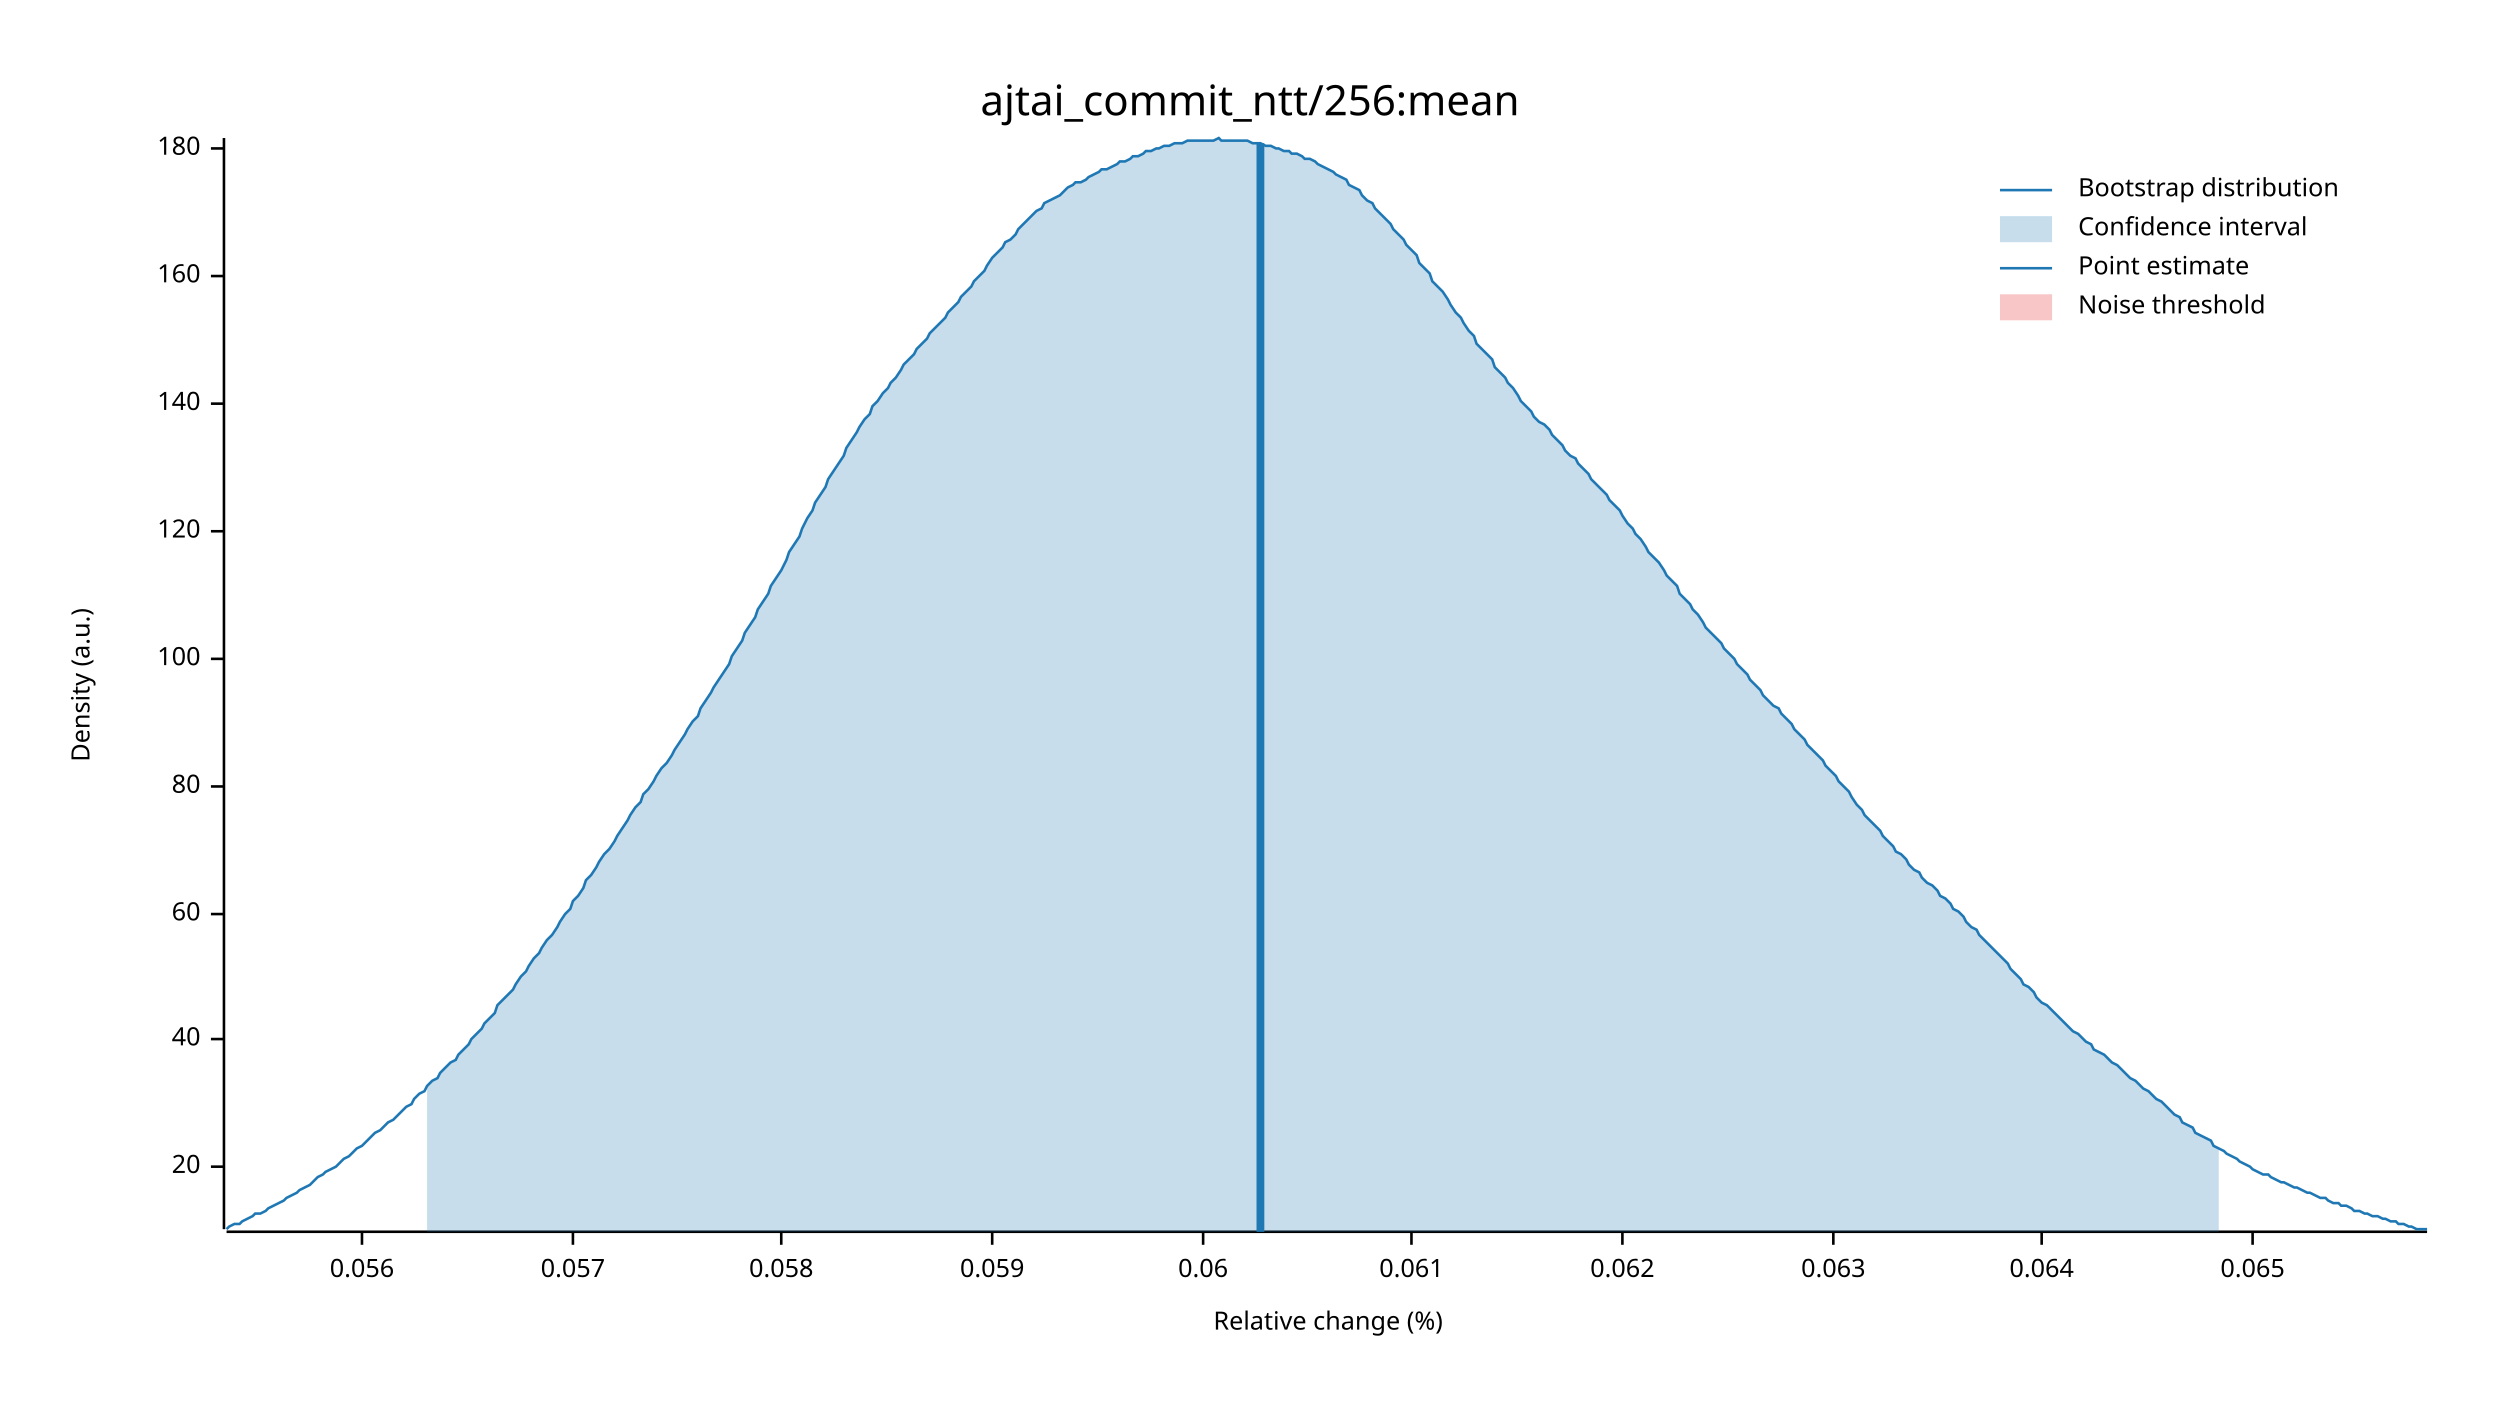
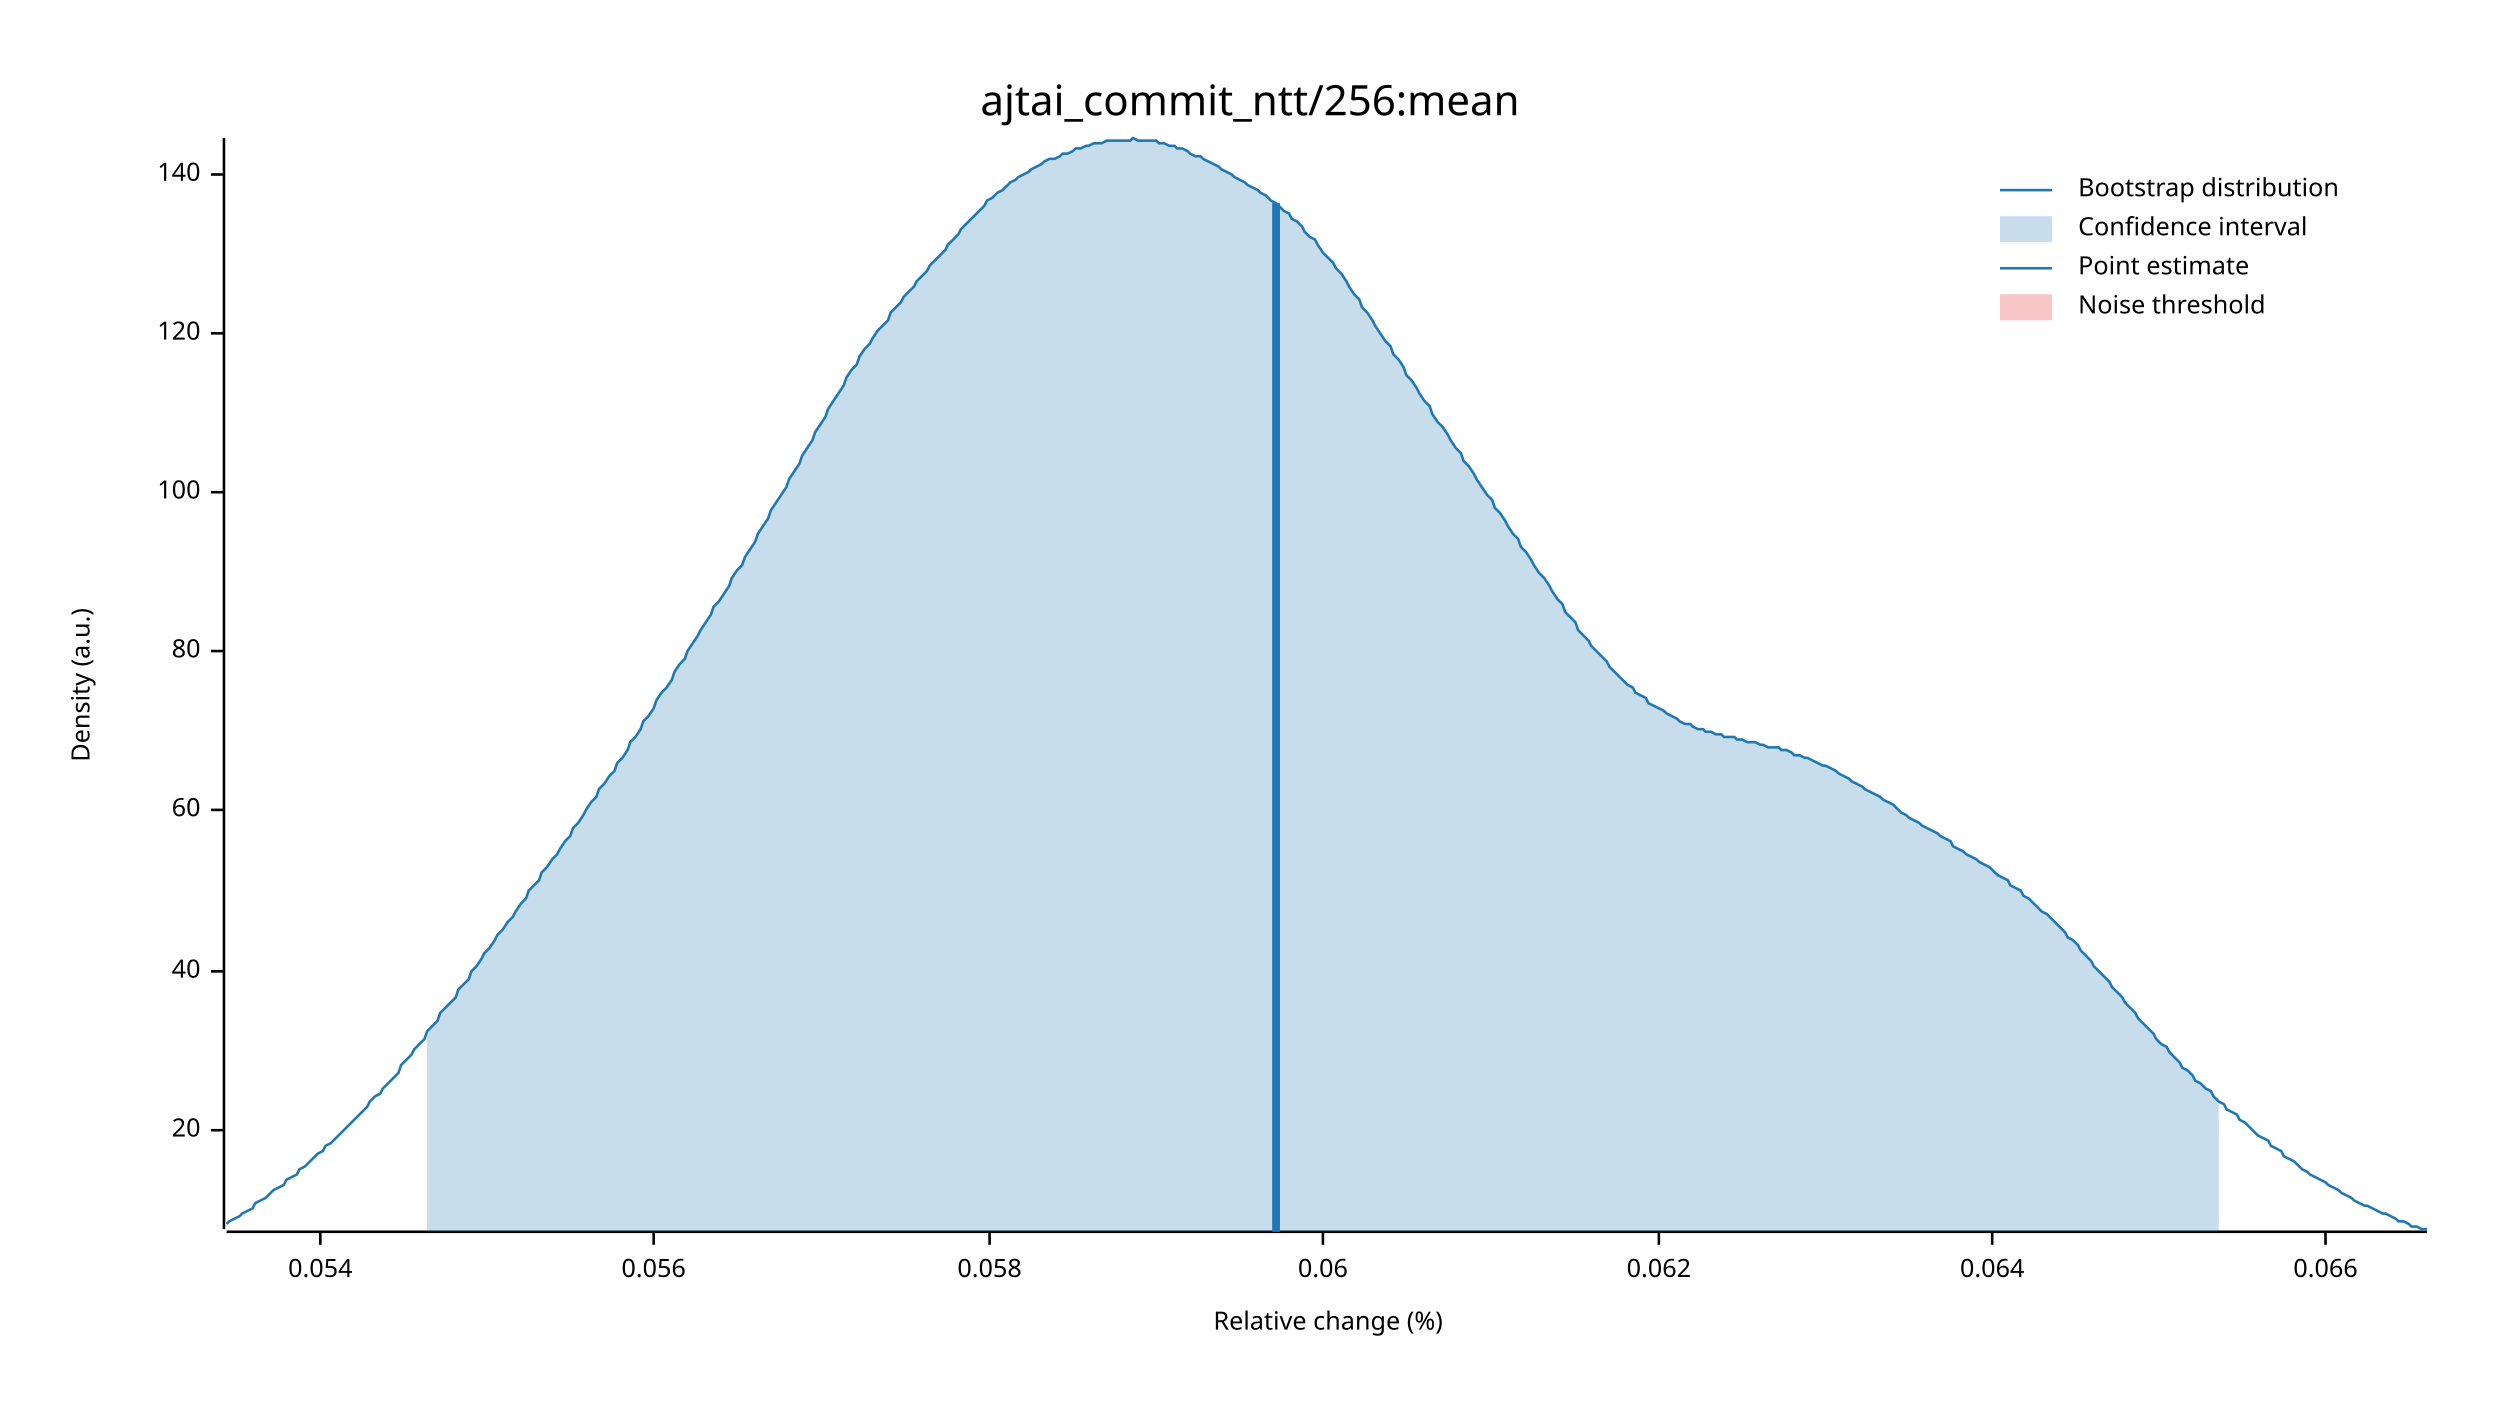
<svg xmlns="http://www.w3.org/2000/svg" width="960" height="540" viewBox="0 0 960 540">
  <text x="480" y="32" dy="0.76em" text-anchor="middle" font-family="sans-serif" font-size="16.129" opacity="1" fill="#000000">
ajtai_commit_ntt/256:mean
</text>
  <text x="27" y="263" dy="0.76em" text-anchor="middle" font-family="sans-serif" font-size="9.677" opacity="1" fill="#000000" transform="rotate(270, 27, 263)">
Density (a.u.)
</text>
  <text x="510" y="513" dy="-0.5ex" text-anchor="middle" font-family="sans-serif" font-size="9.677" opacity="1" fill="#000000">
Relative change (%)
</text>
  <polyline fill="none" opacity="1" stroke="#000000" stroke-width="1" points="86,53 86,472 " />
-   <text x="77" y="448" dy="0.5ex" text-anchor="end" font-family="sans-serif" font-size="9.677" opacity="1" fill="#000000">
+   <text x="77" y="434" dy="0.5ex" text-anchor="end" font-family="sans-serif" font-size="9.677" opacity="1" fill="#000000">
20
</text>
-   <polyline fill="none" opacity="1" stroke="#000000" stroke-width="1" points="81,448 86,448 " />
-   <text x="77" y="399" dy="0.5ex" text-anchor="end" font-family="sans-serif" font-size="9.677" opacity="1" fill="#000000">
+   <polyline fill="none" opacity="1" stroke="#000000" stroke-width="1" points="81,434 86,434 " />
+   <text x="77" y="373" dy="0.5ex" text-anchor="end" font-family="sans-serif" font-size="9.677" opacity="1" fill="#000000">
40
</text>
-   <polyline fill="none" opacity="1" stroke="#000000" stroke-width="1" points="81,399 86,399 " />
-   <text x="77" y="351" dy="0.5ex" text-anchor="end" font-family="sans-serif" font-size="9.677" opacity="1" fill="#000000">
+   <polyline fill="none" opacity="1" stroke="#000000" stroke-width="1" points="81,373 86,373 " />
+   <text x="77" y="311" dy="0.5ex" text-anchor="end" font-family="sans-serif" font-size="9.677" opacity="1" fill="#000000">
60
</text>
-   <polyline fill="none" opacity="1" stroke="#000000" stroke-width="1" points="81,351 86,351 " />
-   <text x="77" y="302" dy="0.5ex" text-anchor="end" font-family="sans-serif" font-size="9.677" opacity="1" fill="#000000">
+   <polyline fill="none" opacity="1" stroke="#000000" stroke-width="1" points="81,311 86,311 " />
+   <text x="77" y="250" dy="0.5ex" text-anchor="end" font-family="sans-serif" font-size="9.677" opacity="1" fill="#000000">
80
</text>
-   <polyline fill="none" opacity="1" stroke="#000000" stroke-width="1" points="81,302 86,302 " />
-   <text x="77" y="253" dy="0.5ex" text-anchor="end" font-family="sans-serif" font-size="9.677" opacity="1" fill="#000000">
+   <polyline fill="none" opacity="1" stroke="#000000" stroke-width="1" points="81,250 86,250 " />
+   <text x="77" y="189" dy="0.5ex" text-anchor="end" font-family="sans-serif" font-size="9.677" opacity="1" fill="#000000">
100
</text>
-   <polyline fill="none" opacity="1" stroke="#000000" stroke-width="1" points="81,253 86,253 " />
-   <text x="77" y="204" dy="0.5ex" text-anchor="end" font-family="sans-serif" font-size="9.677" opacity="1" fill="#000000">
+   <polyline fill="none" opacity="1" stroke="#000000" stroke-width="1" points="81,189 86,189 " />
+   <text x="77" y="128" dy="0.5ex" text-anchor="end" font-family="sans-serif" font-size="9.677" opacity="1" fill="#000000">
120
</text>
-   <polyline fill="none" opacity="1" stroke="#000000" stroke-width="1" points="81,204 86,204 " />
-   <text x="77" y="155" dy="0.5ex" text-anchor="end" font-family="sans-serif" font-size="9.677" opacity="1" fill="#000000">
+   <polyline fill="none" opacity="1" stroke="#000000" stroke-width="1" points="81,128 86,128 " />
+   <text x="77" y="67" dy="0.5ex" text-anchor="end" font-family="sans-serif" font-size="9.677" opacity="1" fill="#000000">
140
</text>
-   <polyline fill="none" opacity="1" stroke="#000000" stroke-width="1" points="81,155 86,155 " />
-   <text x="77" y="106" dy="0.5ex" text-anchor="end" font-family="sans-serif" font-size="9.677" opacity="1" fill="#000000">
- 160
+   <polyline fill="none" opacity="1" stroke="#000000" stroke-width="1" points="81,67 86,67 " />
+   <polyline fill="none" opacity="1" stroke="#000000" stroke-width="1" points="87,473 932,473 " />
+   <text x="123" y="483" dy="0.76em" text-anchor="middle" font-family="sans-serif" font-size="9.677" opacity="1" fill="#000000">
+ 0.054
</text>
-   <polyline fill="none" opacity="1" stroke="#000000" stroke-width="1" points="81,106 86,106 " />
-   <text x="77" y="57" dy="0.5ex" text-anchor="end" font-family="sans-serif" font-size="9.677" opacity="1" fill="#000000">
- 180
- </text>
-   <polyline fill="none" opacity="1" stroke="#000000" stroke-width="1" points="81,57 86,57 " />
-   <polyline fill="none" opacity="1" stroke="#000000" stroke-width="1" points="87,473 932,473 " />
-   <text x="139" y="483" dy="0.76em" text-anchor="middle" font-family="sans-serif" font-size="9.677" opacity="1" fill="#000000">
+   <polyline fill="none" opacity="1" stroke="#000000" stroke-width="1" points="123,473 123,478 " />
+   <text x="251" y="483" dy="0.76em" text-anchor="middle" font-family="sans-serif" font-size="9.677" opacity="1" fill="#000000">
0.056
</text>
-   <polyline fill="none" opacity="1" stroke="#000000" stroke-width="1" points="139,473 139,478 " />
-   <text x="220" y="483" dy="0.76em" text-anchor="middle" font-family="sans-serif" font-size="9.677" opacity="1" fill="#000000">
- 0.057
- </text>
-   <polyline fill="none" opacity="1" stroke="#000000" stroke-width="1" points="220,473 220,478 " />
-   <text x="300" y="483" dy="0.76em" text-anchor="middle" font-family="sans-serif" font-size="9.677" opacity="1" fill="#000000">
+   <polyline fill="none" opacity="1" stroke="#000000" stroke-width="1" points="251,473 251,478 " />
+   <text x="380" y="483" dy="0.76em" text-anchor="middle" font-family="sans-serif" font-size="9.677" opacity="1" fill="#000000">
0.058
</text>
-   <polyline fill="none" opacity="1" stroke="#000000" stroke-width="1" points="300,473 300,478 " />
-   <text x="381" y="483" dy="0.76em" text-anchor="middle" font-family="sans-serif" font-size="9.677" opacity="1" fill="#000000">
- 0.059
- </text>
-   <polyline fill="none" opacity="1" stroke="#000000" stroke-width="1" points="381,473 381,478 " />
-   <text x="462" y="483" dy="0.76em" text-anchor="middle" font-family="sans-serif" font-size="9.677" opacity="1" fill="#000000">
+   <polyline fill="none" opacity="1" stroke="#000000" stroke-width="1" points="380,473 380,478 " />
+   <text x="508" y="483" dy="0.76em" text-anchor="middle" font-family="sans-serif" font-size="9.677" opacity="1" fill="#000000">
0.06
</text>
-   <polyline fill="none" opacity="1" stroke="#000000" stroke-width="1" points="462,473 462,478 " />
-   <text x="542" y="483" dy="0.76em" text-anchor="middle" font-family="sans-serif" font-size="9.677" opacity="1" fill="#000000">
- 0.061
- </text>
-   <polyline fill="none" opacity="1" stroke="#000000" stroke-width="1" points="542,473 542,478 " />
-   <text x="623" y="483" dy="0.76em" text-anchor="middle" font-family="sans-serif" font-size="9.677" opacity="1" fill="#000000">
+   <polyline fill="none" opacity="1" stroke="#000000" stroke-width="1" points="508,473 508,478 " />
+   <text x="637" y="483" dy="0.76em" text-anchor="middle" font-family="sans-serif" font-size="9.677" opacity="1" fill="#000000">
0.062
</text>
-   <polyline fill="none" opacity="1" stroke="#000000" stroke-width="1" points="623,473 623,478 " />
-   <text x="704" y="483" dy="0.76em" text-anchor="middle" font-family="sans-serif" font-size="9.677" opacity="1" fill="#000000">
- 0.063
- </text>
-   <polyline fill="none" opacity="1" stroke="#000000" stroke-width="1" points="704,473 704,478 " />
-   <text x="784" y="483" dy="0.76em" text-anchor="middle" font-family="sans-serif" font-size="9.677" opacity="1" fill="#000000">
+   <polyline fill="none" opacity="1" stroke="#000000" stroke-width="1" points="637,473 637,478 " />
+   <text x="765" y="483" dy="0.76em" text-anchor="middle" font-family="sans-serif" font-size="9.677" opacity="1" fill="#000000">
0.064
</text>
-   <polyline fill="none" opacity="1" stroke="#000000" stroke-width="1" points="784,473 784,478 " />
-   <text x="865" y="483" dy="0.76em" text-anchor="middle" font-family="sans-serif" font-size="9.677" opacity="1" fill="#000000">
- 0.065
+   <polyline fill="none" opacity="1" stroke="#000000" stroke-width="1" points="765,473 765,478 " />
+   <text x="893" y="483" dy="0.76em" text-anchor="middle" font-family="sans-serif" font-size="9.677" opacity="1" fill="#000000">
+ 0.066
</text>
-   <polyline fill="none" opacity="1" stroke="#000000" stroke-width="1" points="865,473 865,478 " />
-   <polyline fill="none" opacity="1" stroke="#1F78B4" stroke-width="1" points="87,472 88,471 90,470 92,470 93,469 95,468 97,467 98,466 100,466 102,465 103,464 105,463 107,462 109,461 110,460 112,459 114,458 115,457 117,456 119,455 120,454 122,452 124,451 125,450 127,449 129,448 131,446 132,445 134,444 136,442 137,441 139,440 141,438 142,437 144,435 146,434 147,433 149,431 151,430 153,428 154,427 156,425 158,424 159,422 161,420 163,419 164,417 166,415 168,414 169,412 171,410 173,408 175,407 176,405 178,403 180,401 181,399 183,397 185,395 186,393 188,391 190,389 191,386 193,384 195,382 197,380 198,378 200,375 202,373 203,371 205,368 207,366 208,364 210,361 212,359 214,356 215,354 217,351 219,349 220,346 222,344 224,341 225,338 227,336 229,333 230,331 232,328 234,326 236,323 237,321 239,318 241,315 242,313 244,310 246,308 247,305 249,303 251,300 252,298 254,295 256,293 258,290 259,288 261,285 263,282 264,280 266,277 268,275 269,272 271,269 273,266 274,264 276,261 278,258 280,255 281,252 283,249 285,246 286,243 288,240 290,237 291,234 293,231 295,228 296,225 298,222 300,219 302,215 303,212 305,209 307,206 308,203 310,199 312,196 313,193 315,190 317,187 318,184 320,181 322,178 324,175 325,172 327,169 329,166 330,164 332,161 334,159 335,156 337,154 339,151 341,149 342,147 344,145 346,142 347,140 349,138 351,136 352,134 354,132 356,130 357,128 359,126 361,124 363,122 364,120 366,118 368,116 369,114 371,112 373,110 374,108 376,106 378,104 379,102 381,99 383,97 385,95 386,93 388,92 390,90 391,88 393,86 395,84 396,83 398,81 400,80 401,78 403,77 405,76 407,75 408,74 410,72 412,71 413,70 415,70 417,69 418,68 420,67 422,66 423,65 425,65 427,64 429,63 430,62 432,62 434,61 435,60 437,60 439,59 440,58 442,58 444,57 445,57 447,56 449,56 451,55 452,55 454,55 456,54 457,54 459,54 461,54 462,54 464,54 466,54 468,53 469,54 471,54 473,54 474,54 476,54 478,54 479,54 481,55 483,55 484,55 486,56 488,56 490,57 491,57 493,58 495,58 496,59 498,59 500,60 501,61 503,61 505,62 506,63 508,64 510,65 512,66 513,67 515,68 517,69 518,71 520,72 522,73 523,75 525,77 527,78 528,80 530,82 532,84 534,86 535,88 537,90 539,92 540,94 542,96 544,98 545,101 547,103 549,105 550,108 552,110 554,112 556,115 557,117 559,120 561,122 562,124 564,127 566,129 567,132 569,134 571,136 573,138 574,141 576,143 578,145 579,147 581,149 583,152 584,154 586,156 588,158 589,160 591,162 593,163 595,165 596,167 598,169 600,171 601,173 603,175 605,176 606,178 608,180 610,182 611,184 613,186 615,188 617,190 618,192 620,194 622,196 623,198 625,201 627,203 628,205 630,207 632,210 633,212 635,214 637,216 639,219 640,221 642,223 644,225 645,228 647,230 649,232 650,234 652,236 654,239 655,241 657,243 659,245 661,247 662,249 664,251 666,253 667,255 669,257 671,259 672,261 674,263 676,265 677,267 679,269 681,271 683,272 684,274 686,276 688,278 689,280 691,282 693,284 694,286 696,288 698,290 700,292 701,294 703,296 705,298 706,300 708,302 710,304 711,306 713,309 715,311 716,313 718,315 720,317 722,319 723,321 725,323 727,325 728,327 730,328 732,330 733,332 735,334 737,335 738,337 740,339 742,340 744,342 745,344 747,345 749,347 750,349 752,350 754,352 755,354 757,356 759,357 760,359 762,361 764,363 766,365 767,366 769,368 771,370 772,372 774,374 776,376 777,378 779,379 781,381 782,383 784,385 786,386 788,388 789,389 791,391 793,393 794,394 796,396 798,397 799,398 801,400 803,401 804,403 806,404 808,405 810,407 811,408 813,409 815,411 816,412 818,414 820,415 821,416 823,418 825,419 827,421 828,422 830,423 832,425 833,426 835,428 837,429 838,431 840,432 842,433 843,435 845,436 847,437 849,438 850,440 852,441 854,442 855,443 857,444 859,445 860,446 862,447 864,448 865,449 867,450 869,451 871,451 872,452 874,453 876,454 877,454 879,455 881,456 882,456 884,457 886,458 887,458 889,459 891,460 893,460 894,461 896,462 898,462 899,463 901,463 903,464 904,465 906,465 908,466 909,466 911,467 913,467 915,468 916,468 918,469 920,469 921,470 923,470 925,471 926,471 928,472 930,472 932,472 " />
-   <polygon opacity="0.25" fill="#1F78B4" points="164,417 166,415 168,414 169,412 171,410 173,408 175,407 176,405 178,403 180,401 181,399 183,397 185,395 186,393 188,391 190,389 191,386 193,384 195,382 197,380 198,378 200,375 202,373 203,371 205,368 207,366 208,364 210,361 212,359 214,356 215,354 217,351 219,349 220,346 222,344 224,341 225,338 227,336 229,333 230,331 232,328 234,326 236,323 237,321 239,318 241,315 242,313 244,310 246,308 247,305 249,303 251,300 252,298 254,295 256,293 258,290 259,288 261,285 263,282 264,280 266,277 268,275 269,272 271,269 273,266 274,264 276,261 278,258 280,255 281,252 283,249 285,246 286,243 288,240 290,237 291,234 293,231 295,228 296,225 298,222 300,219 302,215 303,212 305,209 307,206 308,203 310,199 312,196 313,193 315,190 317,187 318,184 320,181 322,178 324,175 325,172 327,169 329,166 330,164 332,161 334,159 335,156 337,154 339,151 341,149 342,147 344,145 346,142 347,140 349,138 351,136 352,134 354,132 356,130 357,128 359,126 361,124 363,122 364,120 366,118 368,116 369,114 371,112 373,110 374,108 376,106 378,104 379,102 381,99 383,97 385,95 386,93 388,92 390,90 391,88 393,86 395,84 396,83 398,81 400,80 401,78 403,77 405,76 407,75 408,74 410,72 412,71 413,70 415,70 417,69 418,68 420,67 422,66 423,65 425,65 427,64 429,63 430,62 432,62 434,61 435,60 437,60 439,59 440,58 442,58 444,57 445,57 447,56 449,56 451,55 452,55 454,55 456,54 457,54 459,54 461,54 462,54 464,54 466,54 468,53 469,54 471,54 473,54 474,54 476,54 478,54 479,54 481,55 483,55 484,55 486,56 488,56 490,57 491,57 493,58 495,58 496,59 498,59 500,60 501,61 503,61 505,62 506,63 508,64 510,65 512,66 513,67 515,68 517,69 518,71 520,72 522,73 523,75 525,77 527,78 528,80 530,82 532,84 534,86 535,88 537,90 539,92 540,94 542,96 544,98 545,101 547,103 549,105 550,108 552,110 554,112 556,115 557,117 559,120 561,122 562,124 564,127 566,129 567,132 569,134 571,136 573,138 574,141 576,143 578,145 579,147 581,149 583,152 584,154 586,156 588,158 589,160 591,162 593,163 595,165 596,167 598,169 600,171 601,173 603,175 605,176 606,178 608,180 610,182 611,184 613,186 615,188 617,190 618,192 620,194 622,196 623,198 625,201 627,203 628,205 630,207 632,210 633,212 635,214 637,216 639,219 640,221 642,223 644,225 645,228 647,230 649,232 650,234 652,236 654,239 655,241 657,243 659,245 661,247 662,249 664,251 666,253 667,255 669,257 671,259 672,261 674,263 676,265 677,267 679,269 681,271 683,272 684,274 686,276 688,278 689,280 691,282 693,284 694,286 696,288 698,290 700,292 701,294 703,296 705,298 706,300 708,302 710,304 711,306 713,309 715,311 716,313 718,315 720,317 722,319 723,321 725,323 727,325 728,327 730,328 732,330 733,332 735,334 737,335 738,337 740,339 742,340 744,342 745,344 747,345 749,347 750,349 752,350 754,352 755,354 757,356 759,357 760,359 762,361 764,363 766,365 767,366 769,368 771,370 772,372 774,374 776,376 777,378 779,379 781,381 782,383 784,385 786,386 788,388 789,389 791,391 793,393 794,394 796,396 798,397 799,398 801,400 803,401 804,403 806,404 808,405 810,407 811,408 813,409 815,411 816,412 818,414 820,415 821,416 823,418 825,419 827,421 828,422 830,423 832,425 833,426 835,428 837,429 838,431 840,432 842,433 843,435 845,436 847,437 849,438 850,440 852,441 852,473 164,473 " />
-   <polyline fill="none" opacity="1" stroke="#1F78B4" stroke-width="3" points="484,473 484,55 " />
+   <polyline fill="none" opacity="1" stroke="#000000" stroke-width="1" points="893,473 893,478 " />
+   <polyline fill="none" opacity="1" stroke="#1F78B4" stroke-width="1" points="87,470 88,469 90,468 92,467 93,466 95,465 97,464 98,462 100,461 102,460 103,459 105,457 107,456 109,455 110,453 112,452 114,451 115,449 117,448 119,446 120,445 122,443 124,442 125,440 127,439 129,437 131,435 132,434 134,432 136,430 137,429 139,427 141,425 142,423 144,421 146,420 147,418 149,416 151,414 153,412 154,409 156,407 158,405 159,403 161,401 163,399 164,396 166,394 168,392 169,389 171,387 173,385 175,383 176,380 178,378 180,376 181,373 183,371 185,368 186,366 188,364 190,361 191,359 193,357 195,354 197,352 198,350 200,347 202,345 203,342 205,340 207,338 208,335 210,333 212,330 214,328 215,326 217,323 219,321 220,318 222,316 224,313 225,311 227,308 229,306 230,303 232,301 234,298 236,296 237,293 239,291 241,288 242,285 244,283 246,280 247,277 249,275 251,272 252,269 254,266 256,264 258,261 259,258 261,255 263,253 264,250 266,247 268,244 269,242 271,239 273,236 274,233 276,231 278,228 280,225 281,222 283,219 285,217 286,214 288,211 290,208 291,205 293,202 295,199 296,196 298,193 300,190 302,187 303,184 305,181 307,178 308,175 310,172 312,169 313,166 315,163 317,160 318,157 320,154 322,151 324,148 325,145 327,142 329,140 330,137 332,134 334,132 335,130 337,127 339,125 341,123 342,120 344,118 346,116 347,114 349,112 351,110 352,108 354,106 356,104 357,102 359,100 361,98 363,96 364,94 366,92 368,90 369,88 371,86 373,84 374,83 376,81 378,79 379,77 381,76 383,74 385,73 386,72 388,70 390,69 391,68 393,67 395,66 396,65 398,64 400,63 401,62 403,61 405,61 407,60 408,59 410,59 412,58 413,57 415,57 417,56 418,56 420,55 422,55 423,55 425,54 427,54 429,54 430,54 432,54 434,54 435,53 437,54 439,54 440,54 442,54 444,54 445,55 447,55 449,56 451,56 452,57 454,57 456,58 457,59 459,60 461,60 462,61 464,62 466,63 468,64 469,65 471,66 473,67 474,68 476,69 478,70 479,71 481,72 483,73 484,74 486,75 488,77 490,78 491,79 493,81 495,82 496,84 498,85 500,87 501,89 503,91 505,92 506,94 508,97 510,99 512,101 513,103 515,105 517,108 518,110 520,113 522,115 523,118 525,120 527,123 528,125 530,128 532,131 534,133 535,136 537,138 539,141 540,144 542,146 544,149 545,151 547,154 549,156 550,159 552,162 554,164 556,167 557,169 559,172 561,174 562,177 564,179 566,182 567,184 569,187 571,190 573,192 574,195 576,197 578,200 579,202 581,205 583,207 584,210 586,212 588,215 589,217 591,220 593,222 595,225 596,227 598,230 600,232 601,235 603,237 605,239 606,242 608,244 610,246 611,248 613,250 615,252 617,254 618,256 620,258 622,260 623,261 625,263 627,264 628,266 630,267 632,268 633,270 635,271 637,272 639,273 640,274 642,275 644,276 645,277 647,278 649,278 650,279 652,280 654,280 655,281 657,281 659,282 661,282 662,283 664,283 666,283 667,284 669,284 671,285 672,285 674,285 676,286 677,286 679,287 681,287 683,287 684,288 686,288 688,289 689,290 691,290 693,291 694,291 696,292 698,293 700,294 701,294 703,295 705,296 706,297 708,298 710,299 711,300 713,301 715,302 716,303 718,304 720,305 722,306 723,307 725,308 727,309 728,310 730,312 732,313 733,314 735,315 737,316 738,317 740,318 742,319 744,320 745,321 747,322 749,323 750,325 752,326 754,327 755,328 757,329 759,330 760,331 762,332 764,333 766,335 767,336 769,337 771,338 772,340 774,341 776,342 777,344 779,345 781,347 782,348 784,350 786,351 788,353 789,354 791,356 793,358 794,360 796,361 798,363 799,365 801,367 803,369 804,371 806,373 808,375 810,377 811,379 813,381 815,383 816,385 818,387 820,389 821,391 823,393 825,395 827,397 828,399 830,401 832,402 833,404 835,406 837,408 838,410 840,411 842,413 843,415 845,416 847,418 849,419 850,421 852,423 854,424 855,426 857,427 859,428 860,430 862,431 864,433 865,434 867,436 869,437 871,438 872,440 874,441 876,442 877,444 879,445 881,446 882,447 884,449 886,450 887,451 889,452 891,453 893,454 894,455 896,456 898,457 899,458 901,459 903,460 904,461 906,462 908,463 909,463 911,464 913,465 915,466 916,466 918,467 920,468 921,469 923,469 925,470 926,471 928,471 930,472 932,472 " />
+   <polygon opacity="0.25" fill="#1F78B4" points="164,396 166,394 168,392 169,389 171,387 173,385 175,383 176,380 178,378 180,376 181,373 183,371 185,368 186,366 188,364 190,361 191,359 193,357 195,354 197,352 198,350 200,347 202,345 203,342 205,340 207,338 208,335 210,333 212,330 214,328 215,326 217,323 219,321 220,318 222,316 224,313 225,311 227,308 229,306 230,303 232,301 234,298 236,296 237,293 239,291 241,288 242,285 244,283 246,280 247,277 249,275 251,272 252,269 254,266 256,264 258,261 259,258 261,255 263,253 264,250 266,247 268,244 269,242 271,239 273,236 274,233 276,231 278,228 280,225 281,222 283,219 285,217 286,214 288,211 290,208 291,205 293,202 295,199 296,196 298,193 300,190 302,187 303,184 305,181 307,178 308,175 310,172 312,169 313,166 315,163 317,160 318,157 320,154 322,151 324,148 325,145 327,142 329,140 330,137 332,134 334,132 335,130 337,127 339,125 341,123 342,120 344,118 346,116 347,114 349,112 351,110 352,108 354,106 356,104 357,102 359,100 361,98 363,96 364,94 366,92 368,90 369,88 371,86 373,84 374,83 376,81 378,79 379,77 381,76 383,74 385,73 386,72 388,70 390,69 391,68 393,67 395,66 396,65 398,64 400,63 401,62 403,61 405,61 407,60 408,59 410,59 412,58 413,57 415,57 417,56 418,56 420,55 422,55 423,55 425,54 427,54 429,54 430,54 432,54 434,54 435,53 437,54 439,54 440,54 442,54 444,54 445,55 447,55 449,56 451,56 452,57 454,57 456,58 457,59 459,60 461,60 462,61 464,62 466,63 468,64 469,65 471,66 473,67 474,68 476,69 478,70 479,71 481,72 483,73 484,74 486,75 488,77 490,78 491,79 493,81 495,82 496,84 498,85 500,87 501,89 503,91 505,92 506,94 508,97 510,99 512,101 513,103 515,105 517,108 518,110 520,113 522,115 523,118 525,120 527,123 528,125 530,128 532,131 534,133 535,136 537,138 539,141 540,144 542,146 544,149 545,151 547,154 549,156 550,159 552,162 554,164 556,167 557,169 559,172 561,174 562,177 564,179 566,182 567,184 569,187 571,190 573,192 574,195 576,197 578,200 579,202 581,205 583,207 584,210 586,212 588,215 589,217 591,220 593,222 595,225 596,227 598,230 600,232 601,235 603,237 605,239 606,242 608,244 610,246 611,248 613,250 615,252 617,254 618,256 620,258 622,260 623,261 625,263 627,264 628,266 630,267 632,268 633,270 635,271 637,272 639,273 640,274 642,275 644,276 645,277 647,278 649,278 650,279 652,280 654,280 655,281 657,281 659,282 661,282 662,283 664,283 666,283 667,284 669,284 671,285 672,285 674,285 676,286 677,286 679,287 681,287 683,287 684,288 686,288 688,289 689,290 691,290 693,291 694,291 696,292 698,293 700,294 701,294 703,295 705,296 706,297 708,298 710,299 711,300 713,301 715,302 716,303 718,304 720,305 722,306 723,307 725,308 727,309 728,310 730,312 732,313 733,314 735,315 737,316 738,317 740,318 742,319 744,320 745,321 747,322 749,323 750,325 752,326 754,327 755,328 757,329 759,330 760,331 762,332 764,333 766,335 767,336 769,337 771,338 772,340 774,341 776,342 777,344 779,345 781,347 782,348 784,350 786,351 788,353 789,354 791,356 793,358 794,360 796,361 798,363 799,365 801,367 803,369 804,371 806,373 808,375 810,377 811,379 813,381 815,383 816,385 818,387 820,389 821,391 823,393 825,395 827,397 828,399 830,401 832,402 833,404 835,406 837,408 838,410 840,411 842,413 843,415 845,416 847,418 849,419 850,421 852,423 852,473 164,473 " />
+   <polyline fill="none" opacity="1" stroke="#1F78B4" stroke-width="3" points="490,473 490,78 " />
  <rect x="509" y="53" width="0" height="419" opacity="0.1" fill="#E31A1C" stroke="none" />
  <text x="798" y="68" dy="0.76em" text-anchor="start" font-family="sans-serif" font-size="9.677" opacity="1" fill="#000000">
Bootstrap distribution
</text>
  <text x="798" y="83" dy="0.76em" text-anchor="start" font-family="sans-serif" font-size="9.677" opacity="1" fill="#000000">
Confidence interval
</text>
  <text x="798" y="98" dy="0.76em" text-anchor="start" font-family="sans-serif" font-size="9.677" opacity="1" fill="#000000">
Point estimate
</text>
  <text x="798" y="113" dy="0.76em" text-anchor="start" font-family="sans-serif" font-size="9.677" opacity="1" fill="#000000">
Noise threshold
</text>
  <polyline fill="none" opacity="1" stroke="#1F78B4" stroke-width="1" points="768,73 788,73 " />
  <rect x="768" y="83" width="20" height="10" opacity="0.25" fill="#1F78B4" stroke="none" />
  <polyline fill="none" opacity="1" stroke="#1F78B4" stroke-width="1" points="768,103 788,103 " />
  <rect x="768" y="113" width="20" height="10" opacity="0.25" fill="#E31A1C" stroke="none" />
</svg>
